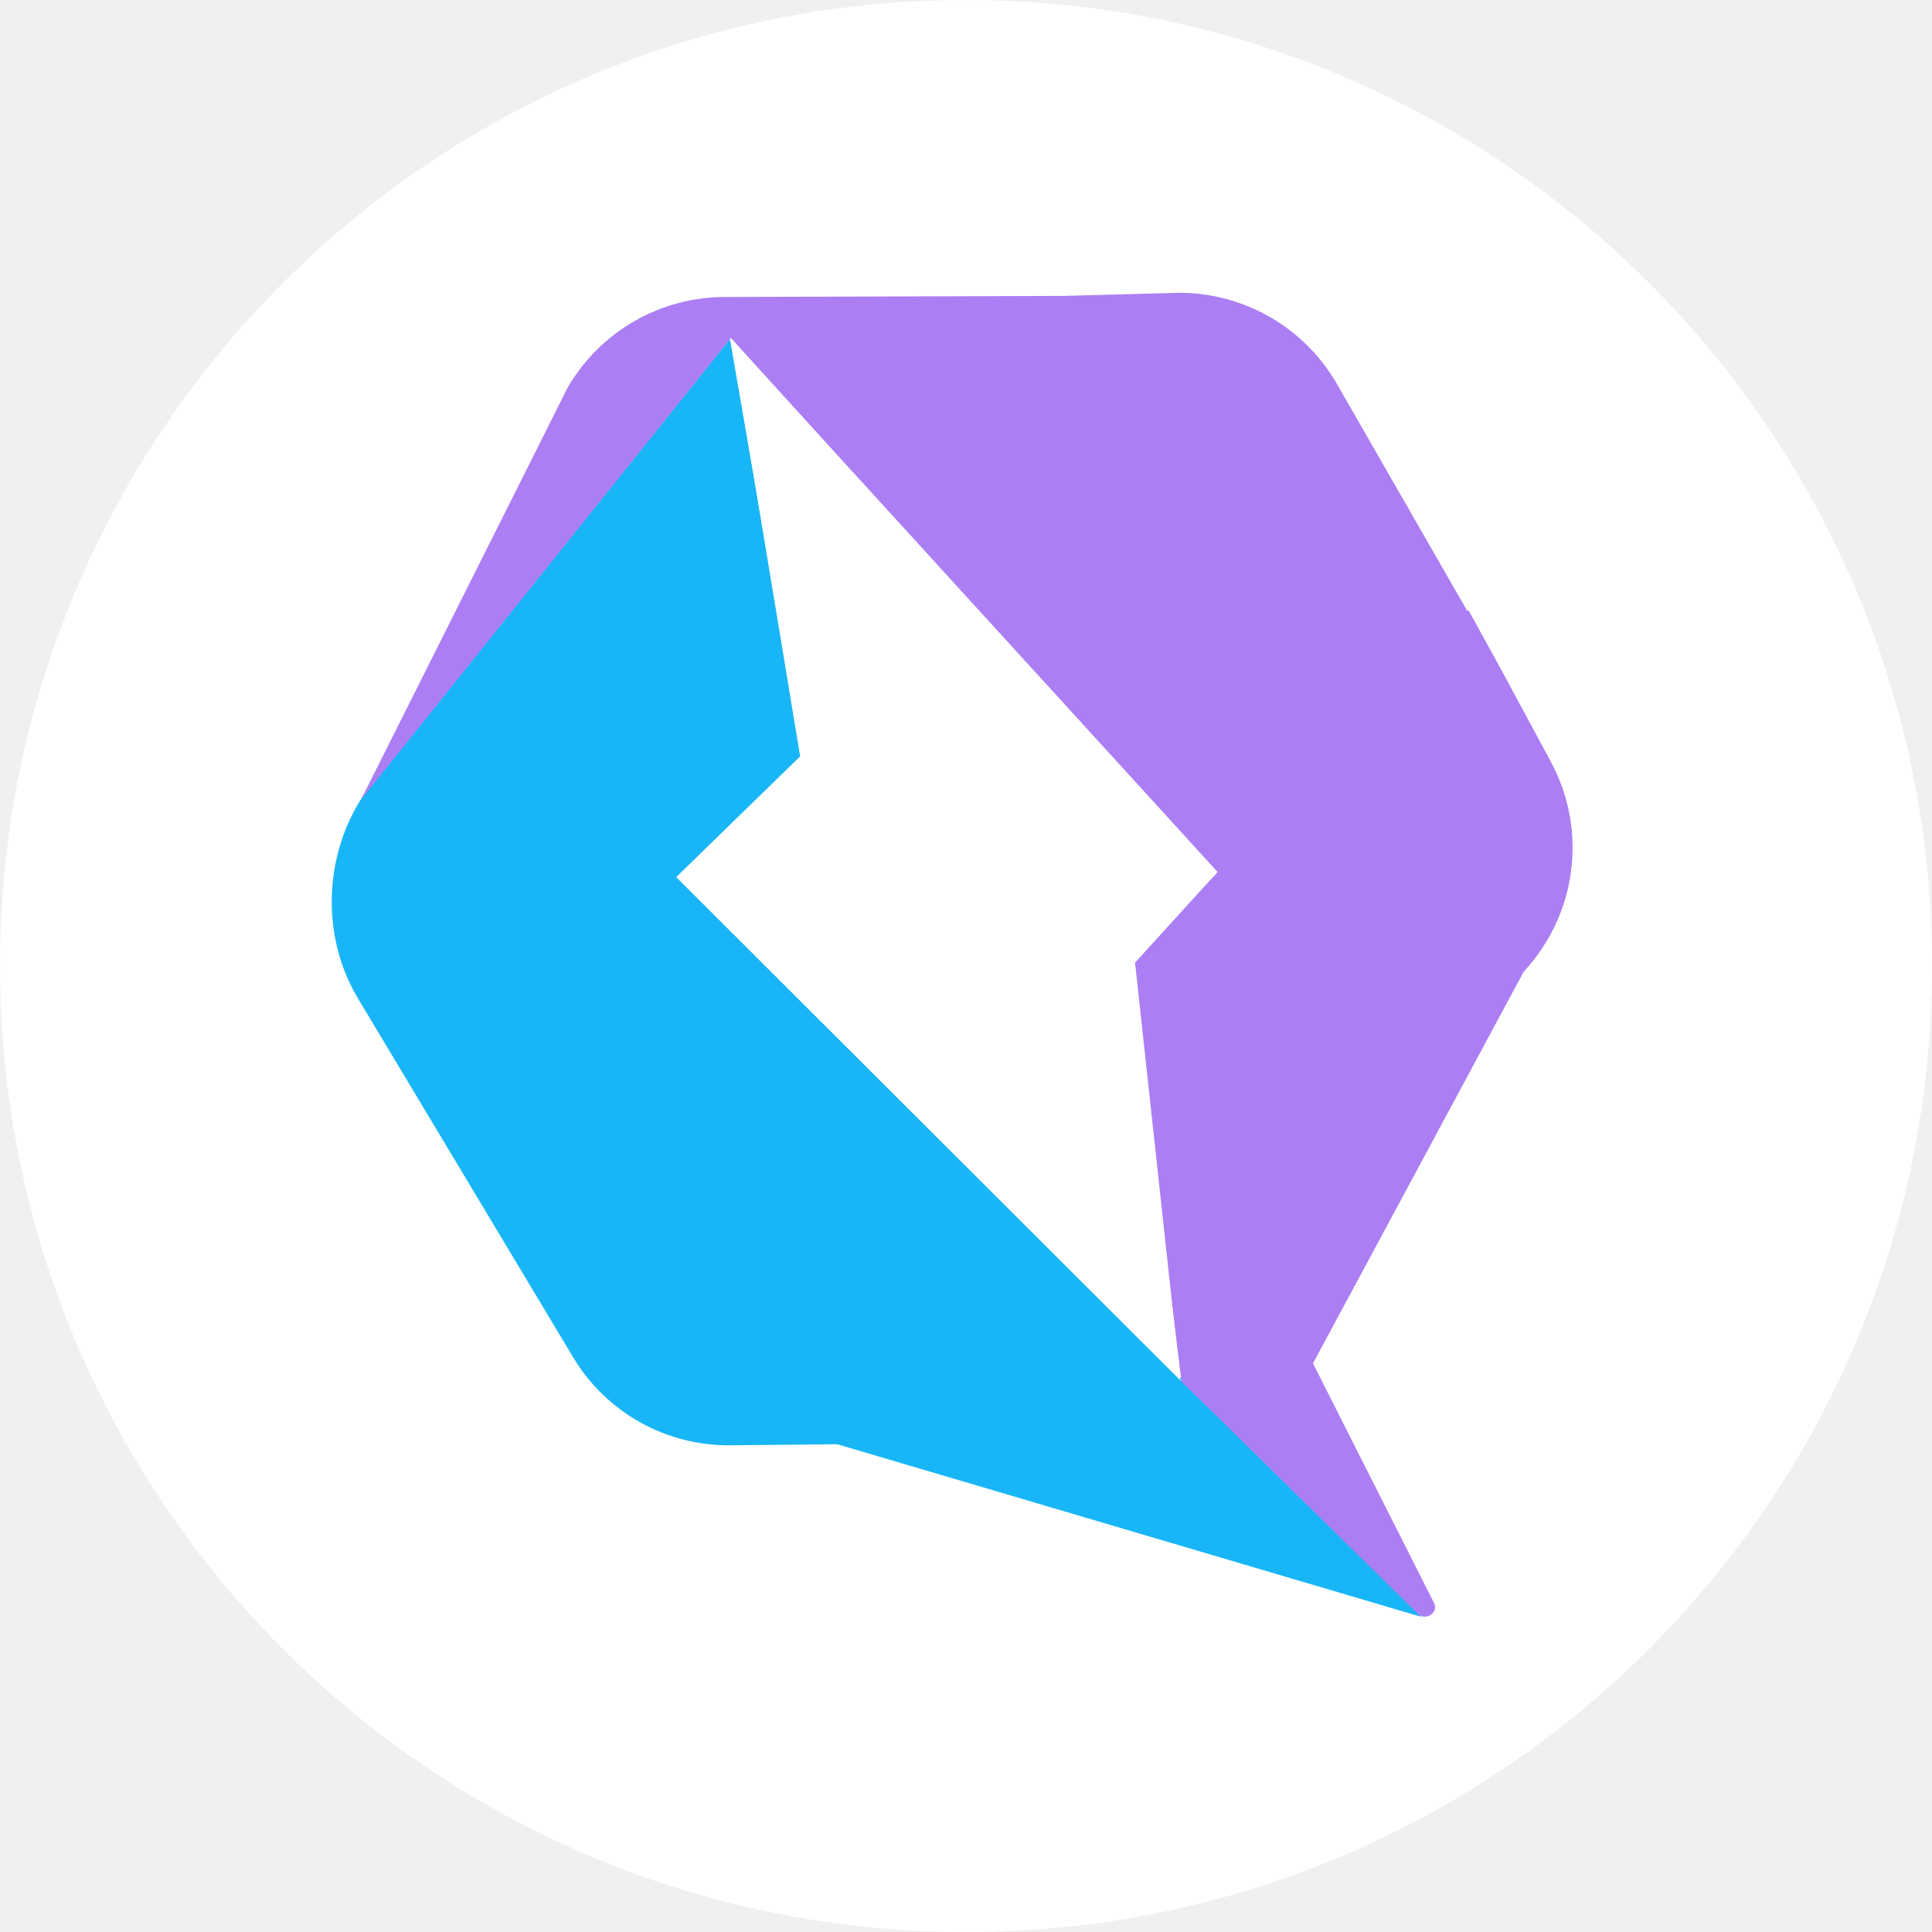
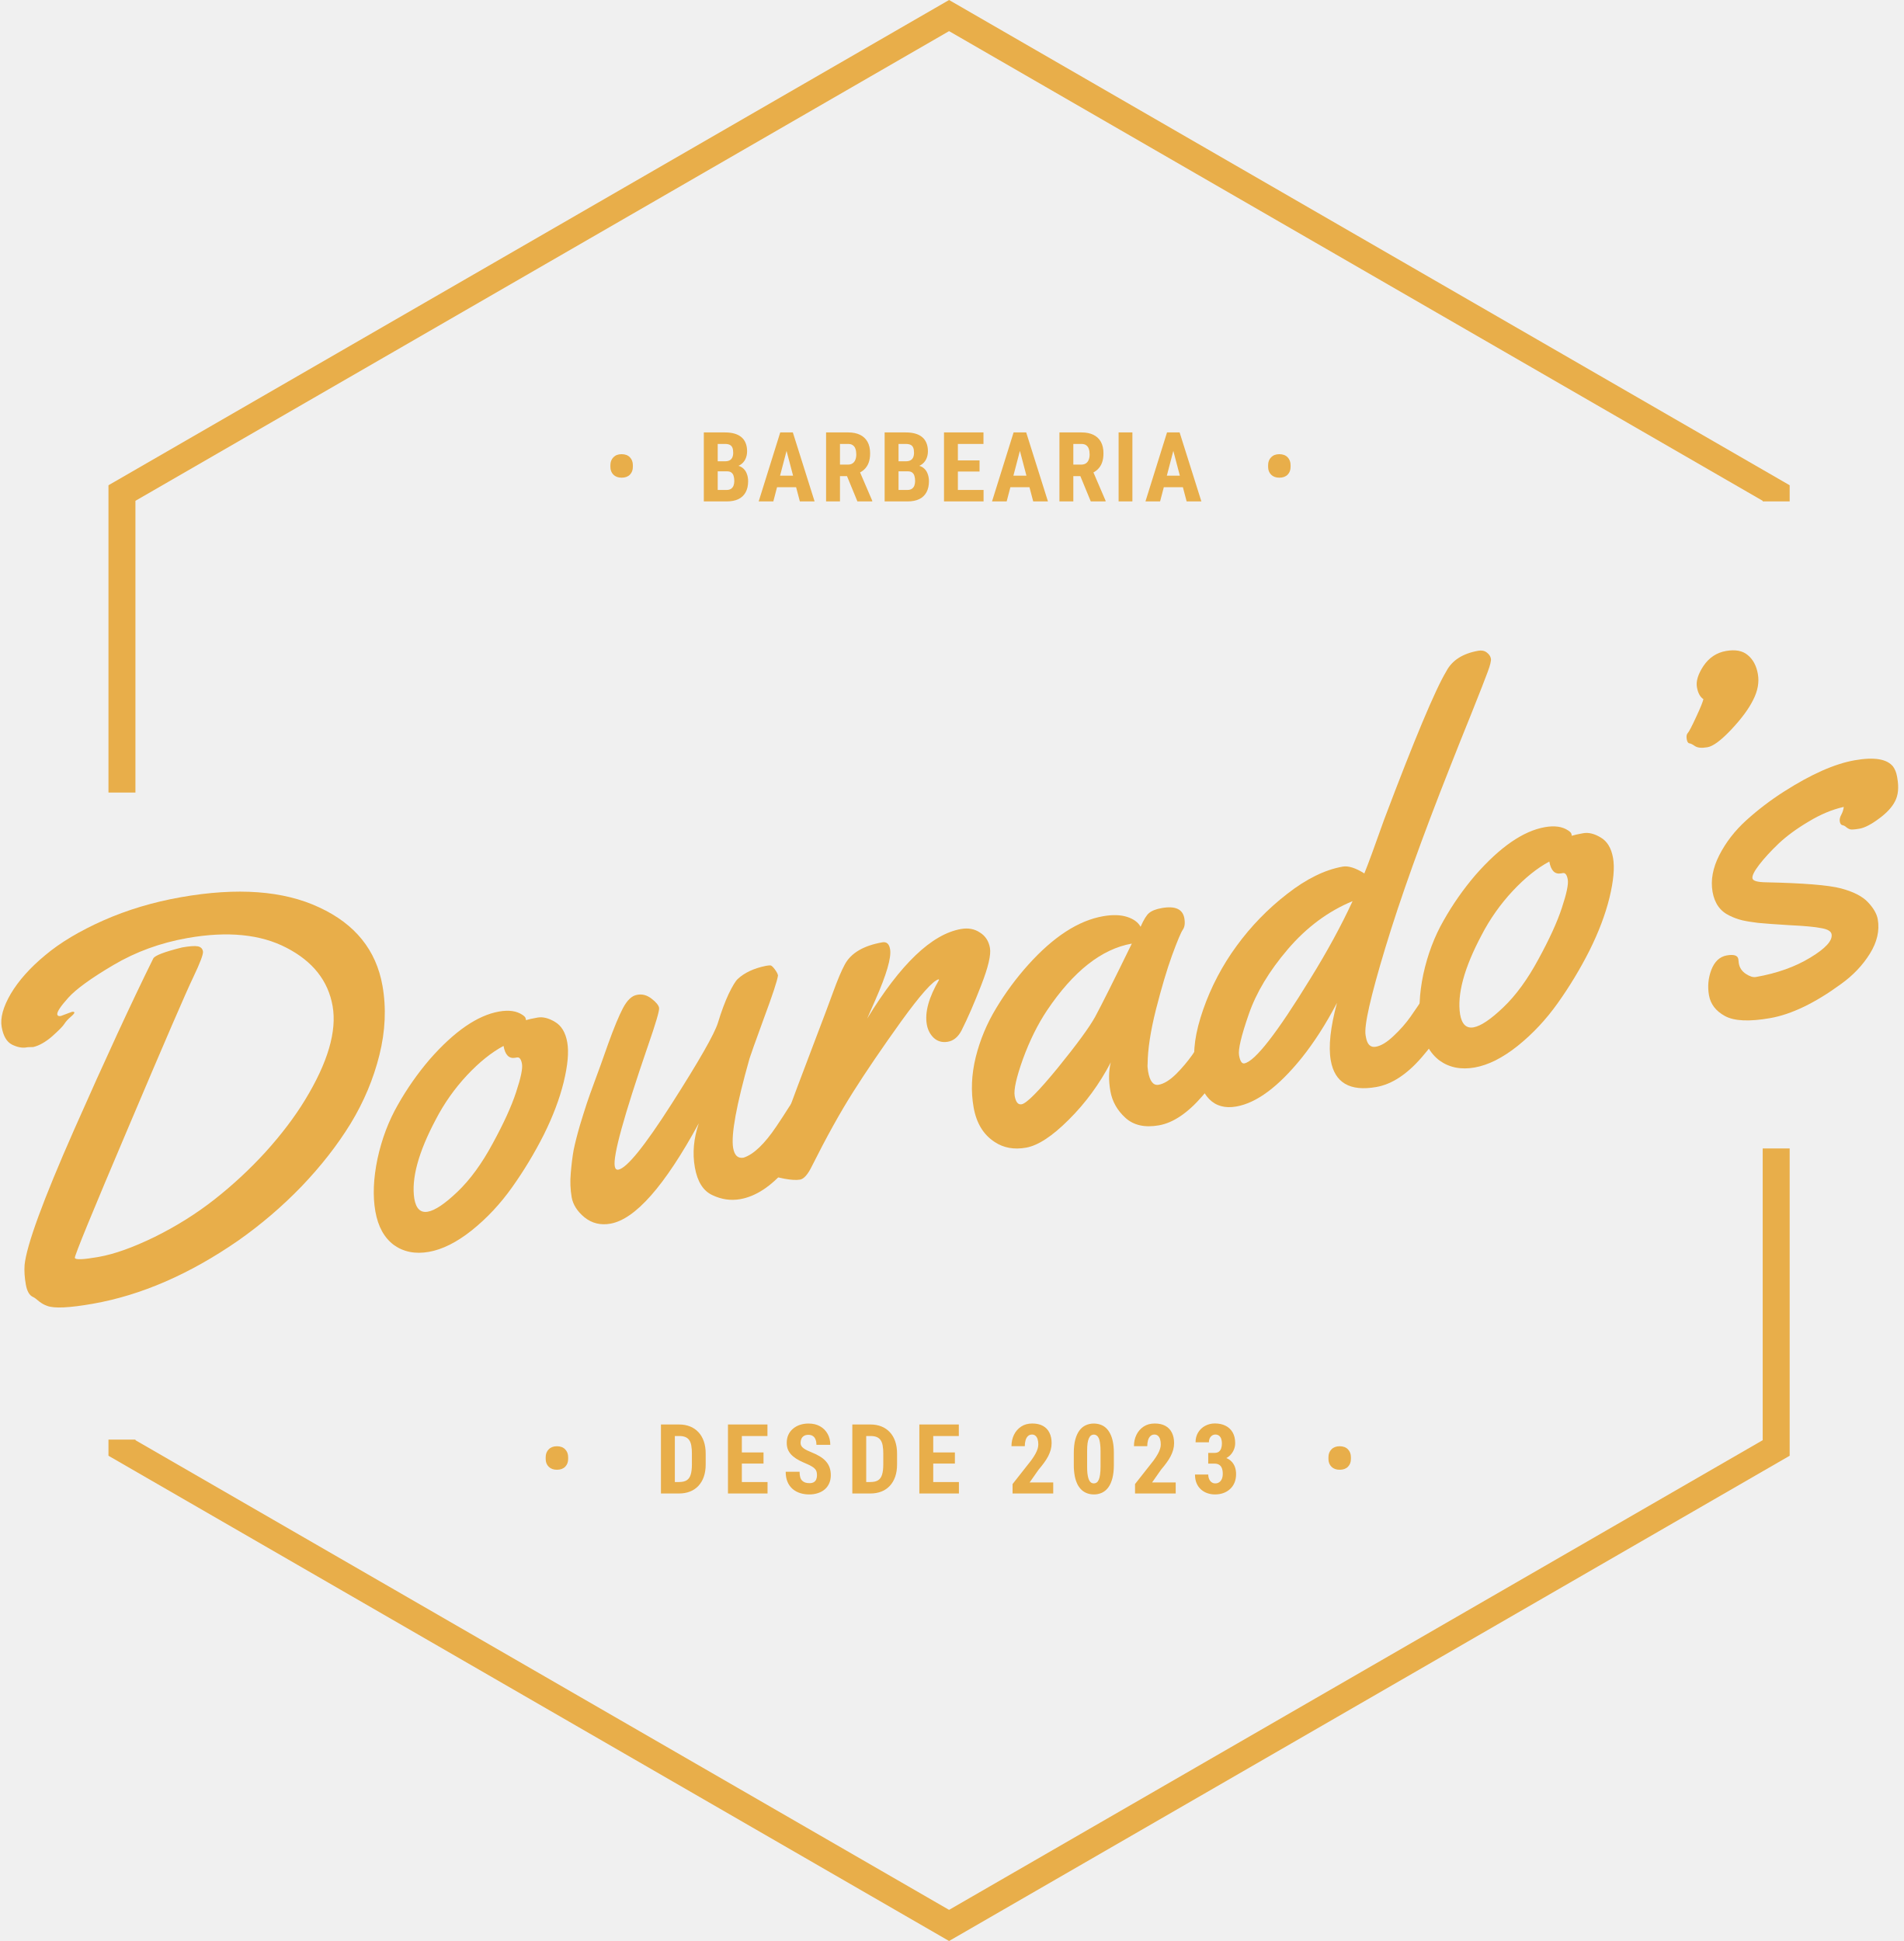
- <svg xmlns="http://www.w3.org/2000/svg" fill="none" viewBox="0 0 500 500">
-   <g clip-path="url(#a)">
-     <circle cx="250" cy="250" r="250" fill="#fff" />
-     <path fill="#18B6F6" d="m367.87 418.45-61.17-61.18-.94.13v-.67L175.7 227.53l32.05-31.13L188.9 87.73 99.56 199.09c-15.22 15.42-18.03 40.51-7.08 59.03l55.83 93.11a46.82 46.82 0 0 0 40.73 22.81l27.65-.27 151.18 44.68Z" />
-     <path fill="#AC7EF4" d="m401.25 196.94-12.29-22.81-6.41-11.67-2.54-4.56-.26.26-33.66-58.63a47.07 47.07 0 0 0-41.27-23.75l-29.51.8-88.01.28a47.07 47.07 0 0 0-40.33 23.34L93.4 207l95.76-119.54L314.7 226.19l-22.3 22.67 13.35 108.54.13-.26v.26h-.26l.26.27 10.42 10.2 50.62 49.78c2.13 2 5.6-.4 4.13-2.96l-31.25-61.85 54.5-101.3 1.73-2c.67-.81 1.33-1.62 1.87-2.42a46.8 46.8 0 0 0 3.34-50.18Z" />
-     <path fill="#fff" d="M315.1 225.65 189.18 87.6l17.9 108.14L175 227l130.5 130.27-11.75-108.14 21.37-23.48Z" />
-   </g>
-   <defs>
-     <clipPath id="a">
-       <path fill="#fff" d="M0 0h500v500H0z" />
-     </clipPath>
-   </defs>
+ <svg xmlns="http://www.w3.org/2000/svg" width="353" height="360" fill="none" viewBox="0 0 353 360">
+   <path fill="#E8AE4A" d="m6.176 194.193-1.056.034-.196.035c-.818.144-1.725-.033-2.724-.531-.965-.504-1.595-1.59-1.889-3.258-.294-1.667.27-3.722 1.695-6.165 1.456-2.448 3.582-4.829 6.377-7.143 2.789-2.346 6.388-4.498 10.797-6.455 4.441-1.963 9.229-3.397 14.362-4.303 10.496-1.85 19.054-1.218 25.672 1.897 6.645 3.076 10.55 7.917 11.714 14.522.727 4.12.538 8.402-.567 12.844-1.105 4.443-2.886 8.685-5.342 12.726-2.463 4.008-5.502 7.899-9.119 11.672a81.169 81.169 0 0 1-11.689 10.001c-9.014 6.242-18 10.153-26.96 11.733-4.414.778-7.257.908-8.528.391-.466-.154-.951-.422-1.457-.805-.48-.422-.847-.694-1.105-.817-.69-.283-1.148-1.062-1.373-2.337-.23-1.308-.307-2.508-.23-3.601.364-3.671 3.424-12.033 9.18-25.084 5.784-13.09 10.677-23.68 14.679-31.769.273-.554 2.057-1.24 5.352-2.057 1.373-.242 2.339-.311 2.897-.207.557.104.882.418.975.941.086.49-.51 2.079-1.79 4.766-1.285 2.654-5.284 11.906-11.997 27.756-6.719 15.817-10.044 23.922-9.974 24.314.069.392 1.542.335 4.42-.172 2.91-.514 6.367-1.747 10.372-3.701 4.032-1.992 7.736-4.314 11.112-6.966a78.514 78.514 0 0 0 9.473-8.801c2.933-3.248 5.368-6.459 7.303-9.632 4.236-6.951 5.942-12.764 5.118-17.44-.825-4.676-3.667-8.271-8.527-10.786-4.827-2.52-10.952-3.126-18.375-1.817-5.003.882-9.58 2.549-13.734 5.001-4.153 2.452-6.948 4.479-8.385 6.081-1.437 1.602-2.115 2.632-2.034 3.089.046.262.265.358.658.289l2.04-.764c.294-.052.452-.013.476.118.022.131-.215.409-.713.834s-.893.865-1.183 1.321c-.264.417-1.007 1.172-2.23 2.264-1.23 1.06-2.395 1.721-3.495 1.982Zm93.507-5.463c.981-.173 2.056.093 3.226.797 1.202.698 1.964 1.963 2.287 3.794.317 1.798.095 4.265-.668 7.4-.767 3.103-1.998 6.354-3.691 9.754a75.876 75.876 0 0 1-5.87 9.734c-2.187 3.083-4.684 5.748-7.49 7.996-2.78 2.21-5.429 3.537-7.947 3.981-2.517.444-4.683.016-6.497-1.282-1.786-1.337-2.928-3.412-3.424-6.224-.501-2.845-.368-6.105.4-9.78.8-3.682 2.066-7.023 3.795-10.026a53.074 53.074 0 0 1 5.858-8.366c4.575-5.223 8.873-8.189 12.895-8.898 1.799-.317 3.233-.115 4.305.606.378.237.588.47.628.698l.052.295c.447-.146 1.16-.306 2.141-.479Zm-3.804 7.397-.343.061c-1.144.201-1.864-.532-2.158-2.199-2.248 1.205-4.507 3.02-6.777 5.443a36.806 36.806 0 0 0-5.786 8.202c-3.24 6.1-4.567 11.004-3.98 14.71.322 1.831 1.154 2.629 2.494 2.392 1.341-.236 3.18-1.471 5.517-3.703 2.337-2.233 4.51-5.212 6.516-8.938 2.04-3.731 3.486-6.902 4.34-9.514.882-2.65 1.248-4.401 1.098-5.251-.156-.883-.463-1.284-.92-1.203Zm52.705 6.637c.621-.109 1.081.299 1.379 1.224.298.925.536 1.894.715 2.908.179 1.014.204 1.734.077 2.161-.625 1.998-2.306 4.604-5.044 7.818-2.743 3.181-5.553 5.025-8.431 5.532-1.766.312-3.496.061-5.19-.753-1.689-.781-2.767-2.496-3.234-5.145-.467-2.649-.222-5.372.734-8.17-6.316 11.599-11.779 17.805-16.39 18.618-1.831.323-3.434-.069-4.809-1.175-1.342-1.112-2.135-2.355-2.377-3.728a16.963 16.963 0 0 1-.172-4.42c.127-1.573.299-2.986.517-4.238.25-1.258.647-2.828 1.192-4.711a188.412 188.412 0 0 1 1.296-4.123c.287-.86.749-2.155 1.388-3.886.666-1.77 1.514-4.128 2.546-7.074 1.064-2.952 1.974-5.153 2.73-6.601.783-1.486 1.649-2.313 2.597-2.481.943-.2 1.843.03 2.7.687.858.658 1.33 1.233 1.417 1.723.086.491-.62 2.891-2.119 7.201-4.41 12.848-6.445 20.236-6.105 22.165.086.491.31.704.669.641 1.57-.277 4.878-4.366 9.924-12.269 5.046-7.903 7.892-12.889 8.539-14.958.641-2.102 1.304-3.888 1.989-5.357.717-1.476 1.279-2.401 1.685-2.776 1.244-1.163 2.973-1.974 5.185-2.431.359-.064.64-.096.842-.098.202-.002.48.236.834.713s.557.862.608 1.157c-.132.967-1.011 3.634-2.635 8-1.591 4.36-2.471 6.825-2.641 7.394-2.451 8.659-3.464 14.198-3.037 16.618.242 1.373.886 1.967 1.933 1.783 1.85-.596 3.871-2.52 6.062-5.772a132.294 132.294 0 0 0 2.349-3.601c.797-1.219 1.295-1.931 1.495-2.134.194-.237.455-.384.782-.442Z" />
+   <path fill="#E8AE4A" d="M160.81 188.926c6.172-10.124 11.971-15.664 17.399-16.621 1.341-.237 2.509-.021 3.503.646 1.021.629 1.644 1.582 1.869 2.857.225 1.275-.313 3.578-1.614 6.909-1.273 3.293-2.497 6.105-3.671 8.436-.633 1.19-1.472 1.878-2.519 2.062-1.013.179-1.881-.056-2.602-.704-.689-.654-1.122-1.488-1.301-2.501-.398-2.257.362-5.02 2.281-8.292l-.116-.081c-1.062.289-3.368 2.887-6.919 7.795-3.519 4.902-6.491 9.27-8.917 13.103-2.399 3.794-4.933 8.354-7.602 13.68-.765 1.585-1.508 2.441-2.227 2.567-.687.121-1.64.07-2.859-.153-1.258-.25-2.019-.453-2.282-.609-.297-.15-.485-.454-.566-.912-.08-.458-.042-1.004.116-1.638.152-.668.49-1.621 1.013-2.859.491-1.233 1.22-3.216 2.188-5.949 1-2.739 2.561-6.891 4.681-12.458 2.12-5.566 3.383-8.924 3.787-10.074.862-2.377 1.599-4.125 2.211-5.245 1.142-2.123 3.463-3.493 6.962-4.11.785-.138 1.263.283 1.436 1.264.271 1.537-.641 4.681-2.736 9.434l-1.515 3.453Zm54.644-20.508c2.485-.438 3.877.193 4.177 1.893.162.916.067 1.623-.283 2.123-.35.5-1.015 2.084-1.994 4.752-.953 2.629-1.947 5.974-2.985 10.034-1.01 4.022-1.527 7.4-1.55 10.135-.041.344-.009.811.095 1.399.317 1.799.966 2.611 1.947 2.438.981-.172 2.061-.835 3.24-1.987a28.006 28.006 0 0 0 3.053-3.623 96.972 96.972 0 0 0 2.461-3.823c.818-1.29 1.311-2.034 1.478-2.232.167-.199.447-.332.84-.401.621-.11 1.08.298 1.378 1.223.298.925.537 1.895.716 2.908.178 1.014.204 1.734.077 2.161-.619 2.031-2.317 4.64-5.093 7.827-2.743 3.181-5.439 5.005-8.088 5.472-2.616.461-4.686 0-6.211-1.383-1.525-1.383-2.458-3.039-2.798-4.969-.346-1.961-.322-3.736.073-5.323-2.092 4.01-4.687 7.553-7.786 10.628-3.066 3.069-5.711 4.8-7.935 5.192-2.223.392-4.156.042-5.799-1.051-2.092-1.35-3.398-3.497-3.917-6.44-.524-2.975-.395-6.066.388-9.273a32.594 32.594 0 0 1 3.804-9.116 52.335 52.335 0 0 1 5.919-8.023c4.678-5.208 9.306-8.215 13.884-9.022 1.766-.312 3.256-.271 4.472.121 1.215.393 2.048 1.005 2.498 1.836.577-1.316 1.102-2.167 1.573-2.553.498-.425 1.287-.733 2.366-.923Zm-5.564 6.594c-5.591.986-10.831 5.113-15.719 12.381-1.734 2.598-3.226 5.609-4.476 9.033-1.218 3.417-1.727 5.698-1.525 6.843.202 1.144.63 1.659 1.284 1.544.915-.162 3.149-2.41 6.7-6.745 3.546-4.367 5.855-7.522 6.929-9.465 1.169-2.162 3.439-6.692 6.807-13.591Z" />
+   <path fill="#E8AE4A" d="M274.149 120.695c.622-.11 1.147 0 1.576.329.428.329.68.706.755 1.131.069.392-.125 1.202-.583 2.429-.431 1.189-1.465 3.832-3.102 7.931a966.966 966.966 0 0 0-3.825 9.575c-5.295 13.375-9.316 24.603-12.064 33.685-2.748 9.082-3.969 14.489-3.663 16.222l.069.393c.236 1.34.845 1.924 1.826 1.751.981-.173 2.077-.838 3.289-1.996 1.245-1.163 2.298-2.361 3.16-3.591a150.654 150.654 0 0 0 2.568-3.791c.877-1.335 1.413-2.12 1.607-2.357.195-.237.472-.387.831-.45.556-.098.979.198 1.27.889.284.658.539 1.624.764 2.899.219 1.243.265 2.078.138 2.505-.625 1.998-2.323 4.607-5.093 7.826-2.744 3.181-5.554 5.025-8.431 5.533-4.905.865-7.724-.779-8.456-4.932-.455-2.583-.071-6.141 1.153-10.672-2.044 3.901-4.225 7.303-6.545 10.207-4.317 5.346-8.356 8.351-12.116 9.014-2.093.369-3.776-.093-5.049-1.386-1.24-1.298-2.103-3.321-2.587-6.067-.49-2.78.004-6.289 1.482-10.528a44.955 44.955 0 0 1 6.21-11.816 47.744 47.744 0 0 1 9.375-9.644c3.555-2.785 6.984-4.468 10.286-5.05 1.047-.185 2.385.237 4.016 1.264.683-1.672 1.902-4.988 3.657-9.95 5.63-14.918 9.474-24.092 11.533-27.523 1.056-2.04 3.039-3.317 5.949-3.83Zm-23.318 46.441c-4.524 1.877-8.519 4.84-11.986 8.89-3.466 4.05-5.89 8.085-7.272 12.105-1.387 3.987-1.986 6.52-1.796 7.599.191 1.079.515 1.578.973 1.498 1.961-.346 6.045-5.584 12.249-15.714 3.097-4.996 5.708-9.789 7.832-14.378Z" />
+   <path fill="#E8AE4A" d="M293.619 154.534c.981-.173 2.056.093 3.226.797 1.202.698 1.964 1.963 2.287 3.794.317 1.798.095 4.265-.668 7.4-.767 3.102-1.998 6.354-3.691 9.754a75.81 75.81 0 0 1-5.87 9.734c-2.187 3.083-4.684 5.748-7.491 7.996-2.779 2.21-5.428 3.537-7.946 3.981-2.517.443-4.683.016-6.497-1.282-1.786-1.337-2.928-3.412-3.423-6.224-.502-2.845-.369-6.105.399-9.78.801-3.682 2.066-7.024 3.795-10.026a53.074 53.074 0 0 1 5.858-8.366c4.575-5.223 8.873-8.189 12.895-8.898 1.798-.318 3.233-.115 4.305.606.378.237.588.469.628.698l.052.295c.447-.147 1.16-.306 2.141-.479Zm-3.804 7.397-.343.06c-1.144.202-1.864-.531-2.158-2.198-2.248 1.205-4.508 3.02-6.777 5.443a36.823 36.823 0 0 0-5.786 8.201c-3.24 6.101-4.567 11.005-3.981 14.711.323 1.831 1.155 2.629 2.495 2.392 1.341-.236 3.18-1.471 5.517-3.704 2.338-2.232 4.509-5.211 6.516-8.937 2.039-3.731 3.486-6.902 4.341-9.514.881-2.651 1.247-4.401 1.097-5.251-.156-.883-.463-1.284-.921-1.203Zm30.262-41.192c1.733-.306 3.076-.054 4.028.756.985.804 1.612 1.975 1.883 3.511.271 1.537-.019 3.139-.872 4.807-.819 1.662-2.18 3.503-4.083 5.524-1.875 1.983-3.336 3.067-4.383 3.251-1.046.185-1.816.118-2.311-.199-.461-.323-.812-.497-1.053-.522-.24-.026-.404-.283-.49-.774-.092-.523-.025-.906.202-1.148.227-.242.731-1.208 1.512-2.896.808-1.728 1.267-2.854 1.377-3.379-.61-.398-1.01-1.137-1.2-2.216-.196-1.111.212-2.431 1.224-3.958 1.045-1.533 2.433-2.452 4.166-2.757Zm2.289 57.148.089.794c.144.817.579 1.465 1.304 1.944.725.479 1.349.673 1.872.58 3.924-.691 7.287-1.891 10.087-3.599 2.834-1.713 4.147-3.158 3.939-4.336-.098-.555-.737-.932-1.918-1.128-1.154-.235-3.091-.416-5.811-.543-2.693-.166-4.656-.308-5.891-.428-1.241-.152-2.23-.315-2.969-.488a11.097 11.097 0 0 1-2.325-.854c-1.727-.808-2.778-2.275-3.153-4.4-.381-2.159.029-4.422 1.23-6.792 1.227-2.408 2.902-4.574 5.024-6.499a52.56 52.56 0 0 1 7-5.331c5.03-3.213 9.393-5.146 13.087-5.797 3.63-.64 6.008-.25 7.135 1.169.36.51.6 1.108.721 1.795l.061.343c.305 1.733.169 3.157-.41 4.27-.547 1.108-1.552 2.195-3.016 3.263-1.431 1.061-2.621 1.676-3.569 1.843-.916.161-1.516.2-1.8.115a2.152 2.152 0 0 1-.675-.387 1.374 1.374 0 0 0-.725-.378c-.246-.057-.403-.283-.473-.675-.069-.392.026-.814.283-1.264.252-.482.403-.964.453-1.445-2.14.479-4.307 1.383-6.5 2.714-2.199 1.298-4.05 2.653-5.554 4.064-1.472 1.406-2.674 2.714-3.607 3.924-.933 1.209-1.357 2.059-1.27 2.55.081.458.899.701 2.455.73 7.005.147 11.657.524 13.955 1.13 2.298.606 3.966 1.459 5.002 2.557 1.037 1.099 1.645 2.155 1.823 3.168.369 2.093-.116 4.218-1.455 6.376-1.339 2.158-3.13 4.042-5.375 5.651-4.809 3.512-9.176 5.613-13.1 6.305-3.891.686-6.695.557-8.412-.387-1.68-.918-2.663-2.195-2.951-3.829-.289-1.635-.145-3.212.43-4.729.602-1.556 1.557-2.449 2.865-2.68 1.308-.231 2.023-.003 2.144.684Zm-297.251-85L176 5.773l150.885 87.114V93h5v-3L176 0 20.115 90v57h5V92.887Zm0 174.113h-5v3L176 360l155.885-90v-57h-5v54.113L176 354.226 25.115 267.113V267Z" />
+   <path fill="#E8AE4A" d="M113.195 86.602v-.334c0-.592.188-1.079.563-1.46.375-.38.879-.57 1.512-.57.656 0 1.168.19 1.538.57.369.381.553.868.553 1.46v.334c0 .585-.184 1.066-.553 1.441-.37.37-.879.554-1.53.554-.638 0-1.145-.185-1.52-.554-.375-.375-.563-.856-.563-1.441Zm21.641.817h-2.619l-.009-1.863h2.232c.352 0 .639-.059.862-.176.228-.123.395-.302.501-.536.111-.24.167-.53.167-.87 0-.393-.05-.706-.15-.94a.992.992 0 0 0-.483-.528c-.223-.112-.513-.167-.87-.167h-1.371V93h-2.576V80.203h3.947c.638 0 1.21.07 1.713.211.504.14.932.355 1.284.642.351.287.618.65.799 1.09.188.439.282.957.282 1.555 0 .528-.106 1.014-.317 1.46a2.57 2.57 0 0 1-.993 1.089c-.445.281-1.028.44-1.749.475l-.65.694ZM134.748 93h-3.261l1.028-2.127h2.233c.34 0 .615-.073.826-.22.211-.146.363-.343.457-.589.094-.251.141-.539.141-.86 0-.364-.044-.68-.132-.95a1.144 1.144 0 0 0-.413-.615c-.194-.147-.454-.22-.782-.22h-2.215l.017-1.863h2.69l.606.738c.686-.023 1.234.108 1.644.395.41.282.703.65.879 1.108.181.451.272.931.272 1.441 0 .82-.155 1.512-.466 2.075a2.964 2.964 0 0 1-1.344 1.265c-.592.281-1.319.422-2.18.422Zm11.412-10.512L143.409 93h-2.716l3.999-12.797h1.696l-.228 2.285ZM148.33 93l-2.768-10.512-.255-2.285h1.723L151.064 93h-2.734Zm.097-4.772v2.135h-5.774v-2.135h5.774Zm4.767-8.025h4.105c.855 0 1.585.147 2.188.44a3.106 3.106 0 0 1 1.389 1.3c.322.575.483 1.284.483 2.127 0 .692-.093 1.284-.281 1.776a3.275 3.275 0 0 1-.8 1.221c-.345.323-.758.58-1.239.774l-.782.466h-3.331l-.009-2.136h2.312c.351 0 .641-.076.87-.229.234-.158.407-.377.518-.659.117-.287.176-.62.176-1.002 0-.404-.053-.75-.158-1.037a1.278 1.278 0 0 0-.484-.668c-.216-.158-.501-.237-.852-.237h-1.529V93h-2.576V80.203ZM159.004 93l-2.347-5.704 2.698-.009 2.4 5.59V93h-2.751Zm9.364-5.581h-2.619l-.009-1.863h2.232c.352 0 .639-.059.862-.176.228-.123.395-.302.501-.536.111-.24.167-.53.167-.87 0-.393-.05-.706-.15-.94a.992.992 0 0 0-.483-.528c-.223-.112-.513-.167-.87-.167h-1.371V93h-2.576V80.203h3.947c.638 0 1.21.07 1.714.211.503.14.931.355 1.283.642.351.287.618.65.8 1.09.187.439.281.957.281 1.555 0 .528-.106 1.014-.317 1.46a2.57 2.57 0 0 1-.993 1.089c-.445.281-1.028.44-1.749.475l-.65.694ZM168.28 93h-3.261l1.028-2.127h2.233c.34 0 .615-.073.826-.22.211-.146.363-.343.457-.589.094-.251.141-.539.141-.86 0-.364-.044-.68-.132-.95a1.144 1.144 0 0 0-.413-.615c-.194-.147-.454-.22-.782-.22h-2.215l.017-1.863h2.69l.606.738c.686-.023 1.234.108 1.644.395.41.282.703.65.879 1.108.181.451.272.931.272 1.441 0 .82-.155 1.512-.466 2.075a2.964 2.964 0 0 1-1.344 1.265c-.592.281-1.319.422-2.18.422Zm14.119-2.127V93h-5.564v-2.127h5.564Zm-4.764-10.67V93h-2.575V80.203h2.575Zm4.017 5.186v2.065h-4.817V85.39h4.817Zm.729-5.186v2.136h-5.546v-2.136h5.546Zm7.052 2.285L186.682 93h-2.715l3.999-12.797h1.696l-.229 2.285ZM191.604 93l-2.768-10.512-.255-2.285h1.723L194.338 93h-2.734Zm.097-4.772v2.135h-5.774v-2.135h5.774Zm4.767-8.025h4.105c.855 0 1.585.147 2.188.44a3.106 3.106 0 0 1 1.389 1.3c.322.575.483 1.284.483 2.127 0 .692-.094 1.284-.281 1.776a3.287 3.287 0 0 1-.8 1.221c-.346.323-.759.58-1.239.774l-.782.466H198.2l-.009-2.136h2.311c.352 0 .642-.076.87-.229a1.38 1.38 0 0 0 .519-.659c.117-.287.176-.62.176-1.002 0-.404-.053-.75-.158-1.037a1.278 1.278 0 0 0-.484-.668c-.217-.158-.501-.237-.852-.237h-1.53V93h-2.575V80.203ZM202.278 93l-2.347-5.704 2.698-.009 2.4 5.59V93h-2.751Zm7.72-12.797V93h-2.558V80.203h2.558Zm7.887 2.285L215.134 93h-2.715l3.999-12.797h1.696l-.229 2.285ZM220.056 93l-2.768-10.512-.255-2.285h1.722L222.79 93h-2.734Zm.097-4.772v2.135h-5.774v-2.135h5.774Zm15.013-1.626v-.334c0-.592.188-1.079.563-1.46.375-.38.879-.57 1.512-.57.656 0 1.169.19 1.538.57.369.381.553.868.553 1.46v.334c0 .585-.184 1.066-.553 1.441-.369.37-.879.554-1.53.554-.638 0-1.145-.185-1.52-.554-.375-.375-.563-.856-.563-1.441Zm-133.971 184v-.334c0-.592.188-1.079.563-1.459.375-.381.879-.572 1.512-.572.656 0 1.168.191 1.538.572.369.38.553.867.553 1.459v.334c0 .586-.184 1.066-.553 1.441-.37.369-.879.554-1.53.554-.638 0-1.145-.185-1.52-.554-.375-.375-.563-.855-.563-1.441ZM125.91 277h-2.259l.018-2.127h2.241c.621 0 1.105-.111 1.45-.334.346-.223.589-.574.73-1.055.146-.48.22-1.11.22-1.889V269.6a8.4 8.4 0 0 0-.115-1.503c-.076-.416-.205-.75-.386-1.002a1.608 1.608 0 0 0-.73-.572c-.305-.123-.683-.184-1.134-.184h-2.338v-2.136h2.338c.739 0 1.41.12 2.013.36a4.272 4.272 0 0 1 1.556 1.055c.433.457.767 1.023 1.002 1.696.234.674.351 1.442.351 2.303v1.978c0 .867-.117 1.634-.351 2.302a4.76 4.76 0 0 1-1.002 1.697 4.233 4.233 0 0 1-1.556 1.046c-.609.24-1.292.36-2.048.36Zm-.764-12.797V277h-2.576v-12.797h2.576Zm17.191 10.67V277h-5.564v-2.127h5.564Zm-4.764-10.67V277h-2.575v-12.797h2.575Zm4.017 5.186v2.065h-4.817v-2.065h4.817Zm.729-5.186v2.136h-5.546v-2.136h5.546Zm9.185 9.431c0-.229-.021-.437-.062-.624a1.187 1.187 0 0 0-.263-.519 2.337 2.337 0 0 0-.572-.474 6.56 6.56 0 0 0-.966-.493c-.475-.199-.935-.41-1.38-.632a6.51 6.51 0 0 1-1.204-.791 3.436 3.436 0 0 1-.853-1.055c-.205-.41-.308-.891-.308-1.442 0-.539.097-1.028.291-1.467.199-.44.48-.815.843-1.125.364-.317.788-.56 1.275-.73a5.008 5.008 0 0 1 1.643-.255c.821 0 1.53.17 2.127.51a3.56 3.56 0 0 1 1.398 1.398c.334.591.501 1.271.501 2.039h-2.567c0-.364-.052-.683-.158-.958a1.334 1.334 0 0 0-.483-.66c-.223-.158-.51-.237-.862-.237-.328 0-.6.068-.817.202a1.212 1.212 0 0 0-.475.536 1.845 1.845 0 0 0-.149.756c0 .211.05.402.149.572.106.164.249.313.431.448.182.129.395.255.642.378.252.123.527.243.826.36.58.229 1.093.481 1.538.756.445.269.817.574 1.116.914.299.334.524.712.677 1.134.152.422.228.902.228 1.441 0 .533-.093 1.02-.281 1.459a3.109 3.109 0 0 1-.8 1.125 3.694 3.694 0 0 1-1.274.721 5.038 5.038 0 0 1-1.652.255 5.621 5.621 0 0 1-1.679-.246 4.105 4.105 0 0 1-1.398-.765 3.592 3.592 0 0 1-.94-1.31c-.229-.533-.343-1.163-.343-1.889h2.575c0 .387.038.718.115.993.076.27.193.486.351.65.158.159.352.279.58.361.235.076.501.114.8.114.34 0 .609-.064.809-.193.205-.129.351-.302.439-.519a1.95 1.95 0 0 0 .132-.738ZM161.4 277h-2.258l.017-2.127h2.241c.621 0 1.105-.111 1.451-.334.345-.223.588-.574.729-1.055.147-.48.22-1.11.22-1.889V269.6a8.41 8.41 0 0 0-.114-1.503c-.077-.416-.206-.75-.387-1.002a1.608 1.608 0 0 0-.73-.572c-.304-.123-.682-.184-1.133-.184h-2.338v-2.136h2.338c.738 0 1.409.12 2.012.36a4.272 4.272 0 0 1 1.556 1.055c.434.457.767 1.023 1.002 1.696.234.674.351 1.442.351 2.303v1.978c0 .867-.117 1.634-.351 2.302-.235.668-.568 1.234-1.002 1.697a4.225 4.225 0 0 1-1.556 1.046c-.609.24-1.292.36-2.048.36Zm-.764-12.797V277h-2.575v-12.797h2.575Zm17.191 10.67V277h-5.563v-2.127h5.563Zm-4.764-10.67V277h-2.575v-12.797h2.575Zm4.017 5.186v2.065h-4.816v-2.065h4.816Zm.73-5.186v2.136h-5.546v-2.136h5.546Zm17.507 10.749V277h-7.541v-1.749l3.463-4.403c.334-.463.595-.868.782-1.213.188-.352.323-.665.405-.941.082-.281.123-.545.123-.791 0-.381-.044-.706-.132-.975-.088-.276-.22-.487-.396-.633a.911.911 0 0 0-.632-.229c-.305 0-.557.094-.756.282-.199.187-.349.445-.448.773a3.928 3.928 0 0 0-.141 1.099h-2.47c0-.768.156-1.471.466-2.11a3.808 3.808 0 0 1 1.327-1.52c.574-.381 1.263-.571 2.066-.571.785 0 1.441.146 1.968.439a2.83 2.83 0 0 1 1.204 1.257c.276.539.414 1.183.414 1.933 0 .428-.056.844-.167 1.248a6.4 6.4 0 0 1-.475 1.196 9.621 9.621 0 0 1-.756 1.204c-.299.41-.636.835-1.011 1.274l-1.67 2.382h4.377Zm11.242-5.475v2.223c0 .961-.091 1.787-.273 2.479-.181.691-.436 1.259-.765 1.705a3.085 3.085 0 0 1-1.168.975 3.49 3.49 0 0 1-1.495.317c-.433 0-.84-.068-1.221-.202a3.109 3.109 0 0 1-1.037-.616 3.815 3.815 0 0 1-.791-1.063 6.064 6.064 0 0 1-.501-1.538 10.703 10.703 0 0 1-.176-2.057v-2.223c0-.961.091-1.785.272-2.47.188-.692.446-1.257.774-1.696.328-.44.718-.762 1.169-.967a3.542 3.542 0 0 1 1.503-.317c.427 0 .832.068 1.213.202.386.129.729.332 1.028.607.305.275.565.63.782 1.063.223.428.393.941.51 1.539.117.591.176 1.271.176 2.039Zm-2.47 2.566v-2.927c0-.451-.021-.846-.062-1.186a5.46 5.46 0 0 0-.149-.862 1.792 1.792 0 0 0-.255-.571.98.98 0 0 0-.352-.316.873.873 0 0 0-.43-.106.877.877 0 0 0-.51.158c-.152.106-.284.279-.395.519-.112.234-.197.548-.255.94-.053.387-.079.862-.079 1.424v2.927c0 .451.017.85.052 1.195.041.346.097.642.167.888.076.24.161.434.255.58.1.147.214.255.343.325a.997.997 0 0 0 .439.097.877.877 0 0 0 .51-.158c.158-.112.29-.287.396-.528.105-.24.184-.556.237-.949.059-.398.088-.882.088-1.45Zm13.939 2.909V277h-7.541v-1.749l3.463-4.403c.334-.463.595-.868.782-1.213.188-.352.323-.665.405-.941.082-.281.123-.545.123-.791 0-.381-.044-.706-.132-.975-.088-.276-.22-.487-.396-.633a.911.911 0 0 0-.632-.229c-.305 0-.557.094-.756.282-.199.187-.349.445-.448.773a3.928 3.928 0 0 0-.141 1.099h-2.47c0-.768.155-1.471.466-2.11a3.808 3.808 0 0 1 1.327-1.52c.574-.381 1.263-.571 2.066-.571.785 0 1.441.146 1.968.439a2.83 2.83 0 0 1 1.204 1.257c.276.539.414 1.183.414 1.933 0 .428-.056.844-.167 1.248a6.4 6.4 0 0 1-.475 1.196 9.621 9.621 0 0 1-.756 1.204c-.299.41-.636.835-1.011 1.274l-1.67 2.382h4.377Zm6.03-5.484h1.195c.31 0 .565-.071.765-.211.199-.147.345-.352.439-.615a2.75 2.75 0 0 0 .141-.923c0-.328-.044-.615-.132-.862a1.246 1.246 0 0 0-.404-.58 1.093 1.093 0 0 0-.686-.211c-.211 0-.407.059-.589.176a1.26 1.26 0 0 0-.439.501 1.689 1.689 0 0 0-.159.765h-2.478c0-.703.161-1.316.483-1.837a3.39 3.39 0 0 1 1.301-1.222 3.764 3.764 0 0 1 1.811-.439c.744 0 1.397.14 1.96.422a3.035 3.035 0 0 1 1.318 1.23c.316.539.475 1.207.475 2.004 0 .41-.079.806-.238 1.187-.152.38-.375.723-.668 1.028-.293.299-.65.536-1.072.712-.416.176-.891.263-1.424.263h-1.599v-1.388Zm0 1.995v-1.345h1.599c.598 0 1.119.079 1.565.237.451.153.823.375 1.116.668.299.293.521.642.668 1.046.146.405.22.85.22 1.336 0 .598-.1 1.131-.299 1.6a3.32 3.32 0 0 1-.835 1.186 3.711 3.711 0 0 1-1.248.739c-.475.164-.99.246-1.547.246-.463 0-.917-.073-1.362-.22a3.46 3.46 0 0 1-1.187-.677 3.212 3.212 0 0 1-.835-1.151c-.205-.463-.308-1.011-.308-1.644h2.461c0 .317.056.601.167.853.112.246.264.439.457.58.2.141.422.211.668.211.288 0 .537-.073.747-.22.211-.146.373-.351.484-.615.111-.264.167-.571.167-.923 0-.451-.059-.814-.176-1.09-.117-.281-.287-.486-.51-.615-.222-.135-.492-.202-.808-.202h-1.204Zm22.297-.861v-.334c0-.592.188-1.079.563-1.459.375-.381.879-.572 1.512-.572.656 0 1.169.191 1.538.572.369.38.553.867.553 1.459v.334c0 .586-.184 1.066-.553 1.441-.369.369-.879.554-1.53.554-.638 0-1.145-.185-1.52-.554-.375-.375-.563-.855-.563-1.441Z" />
</svg>
